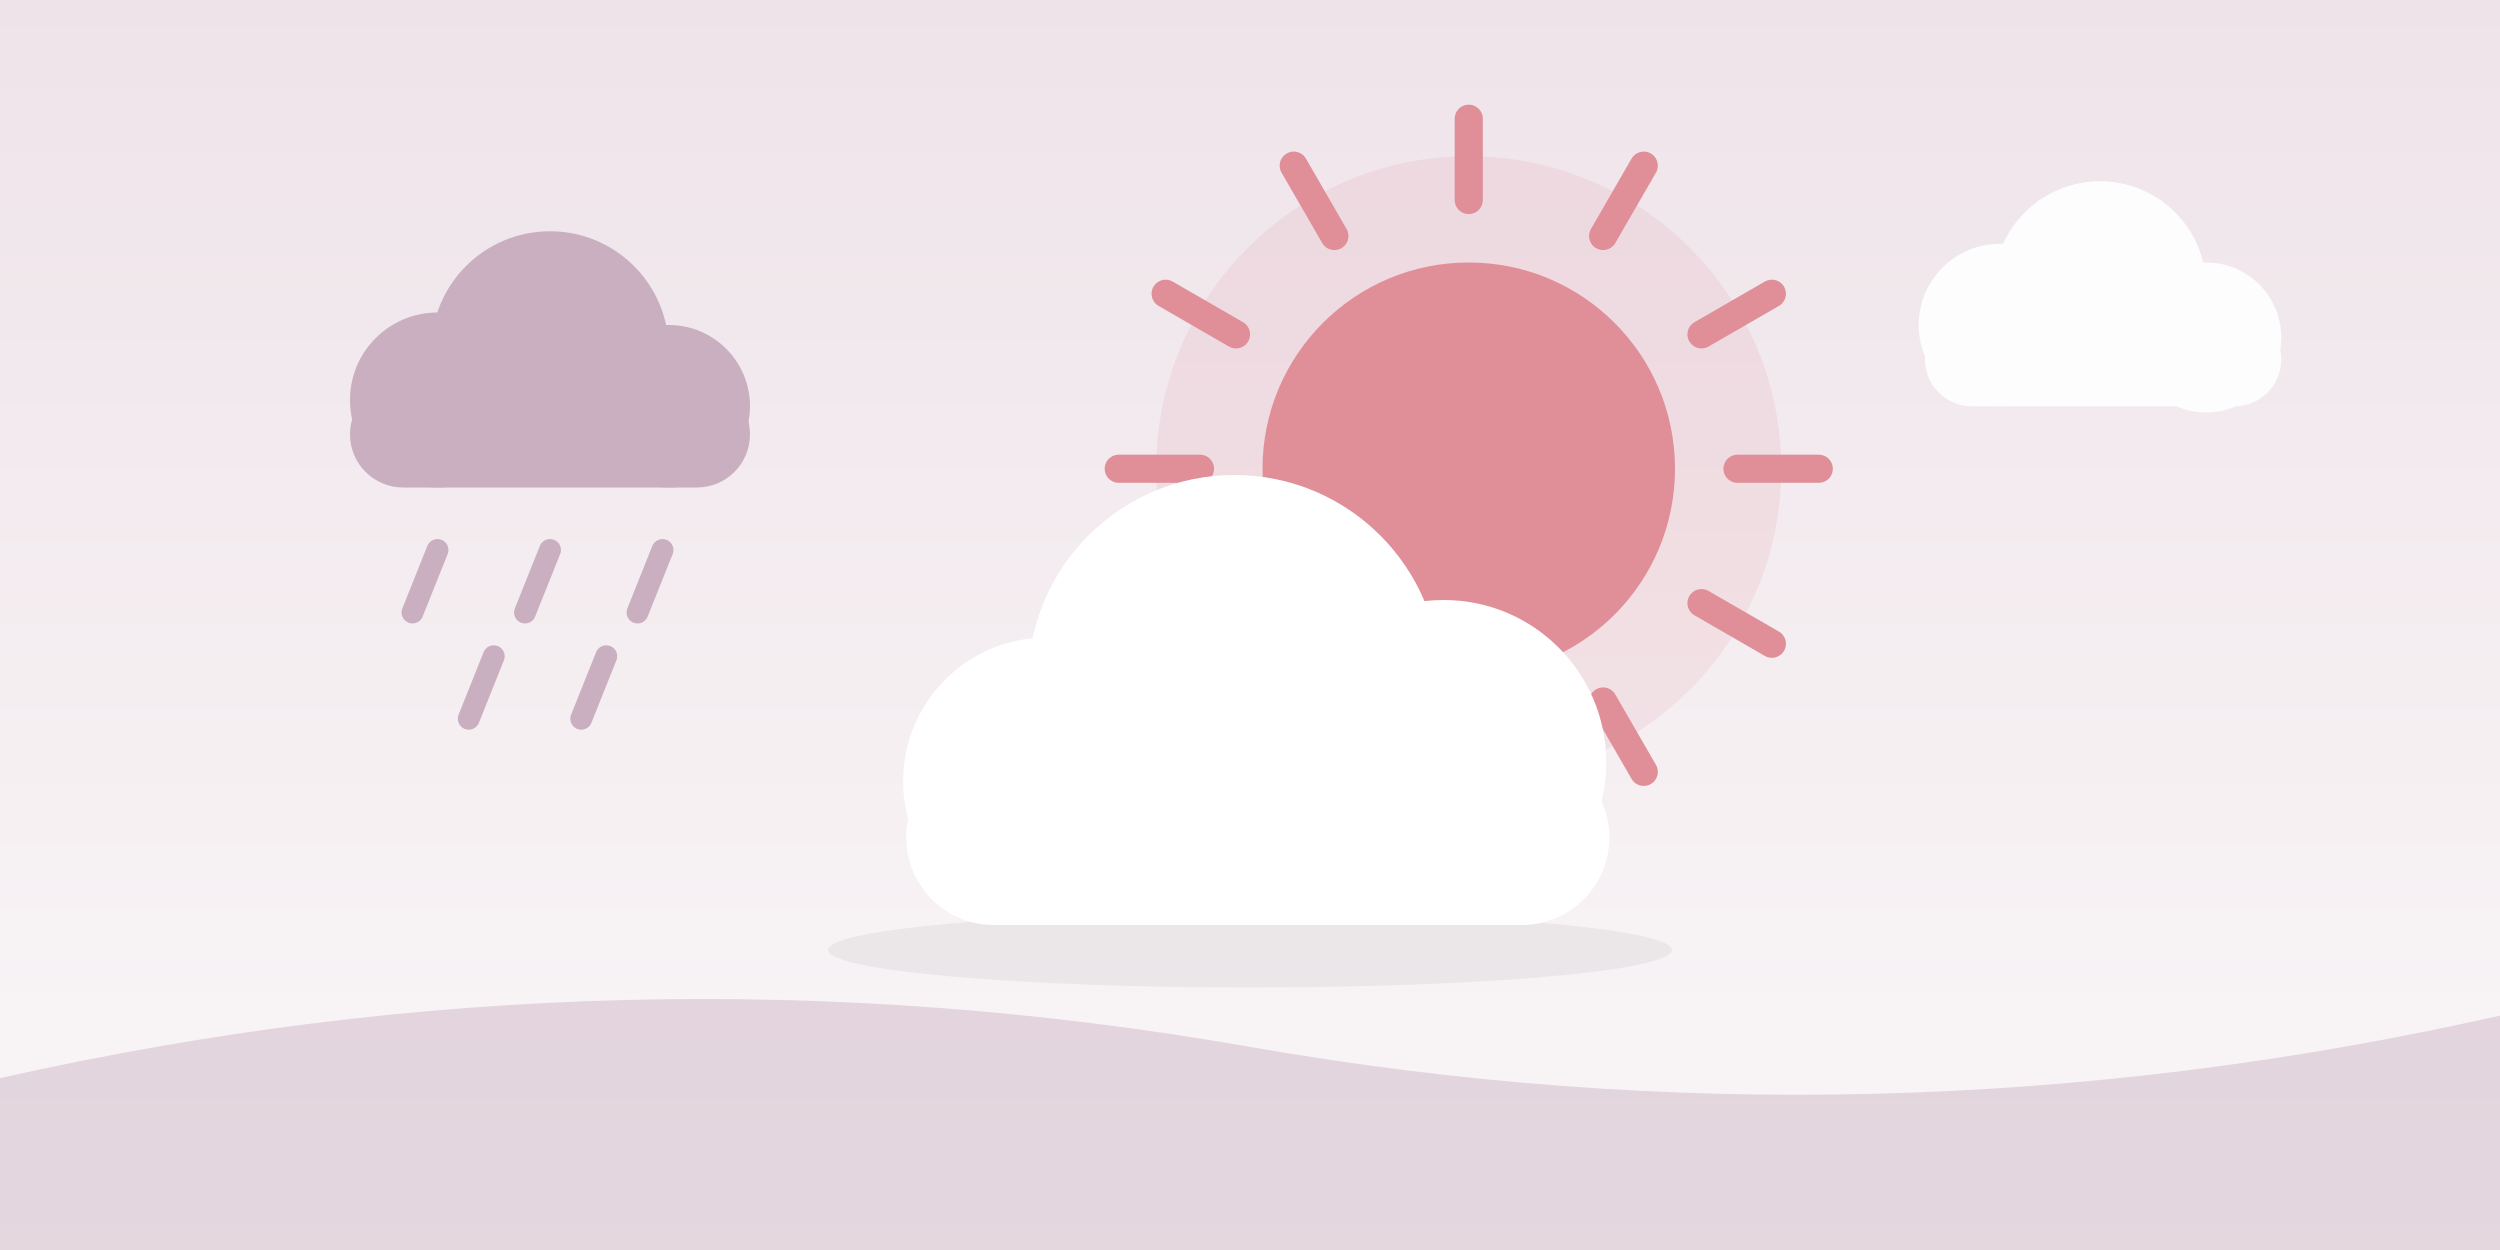
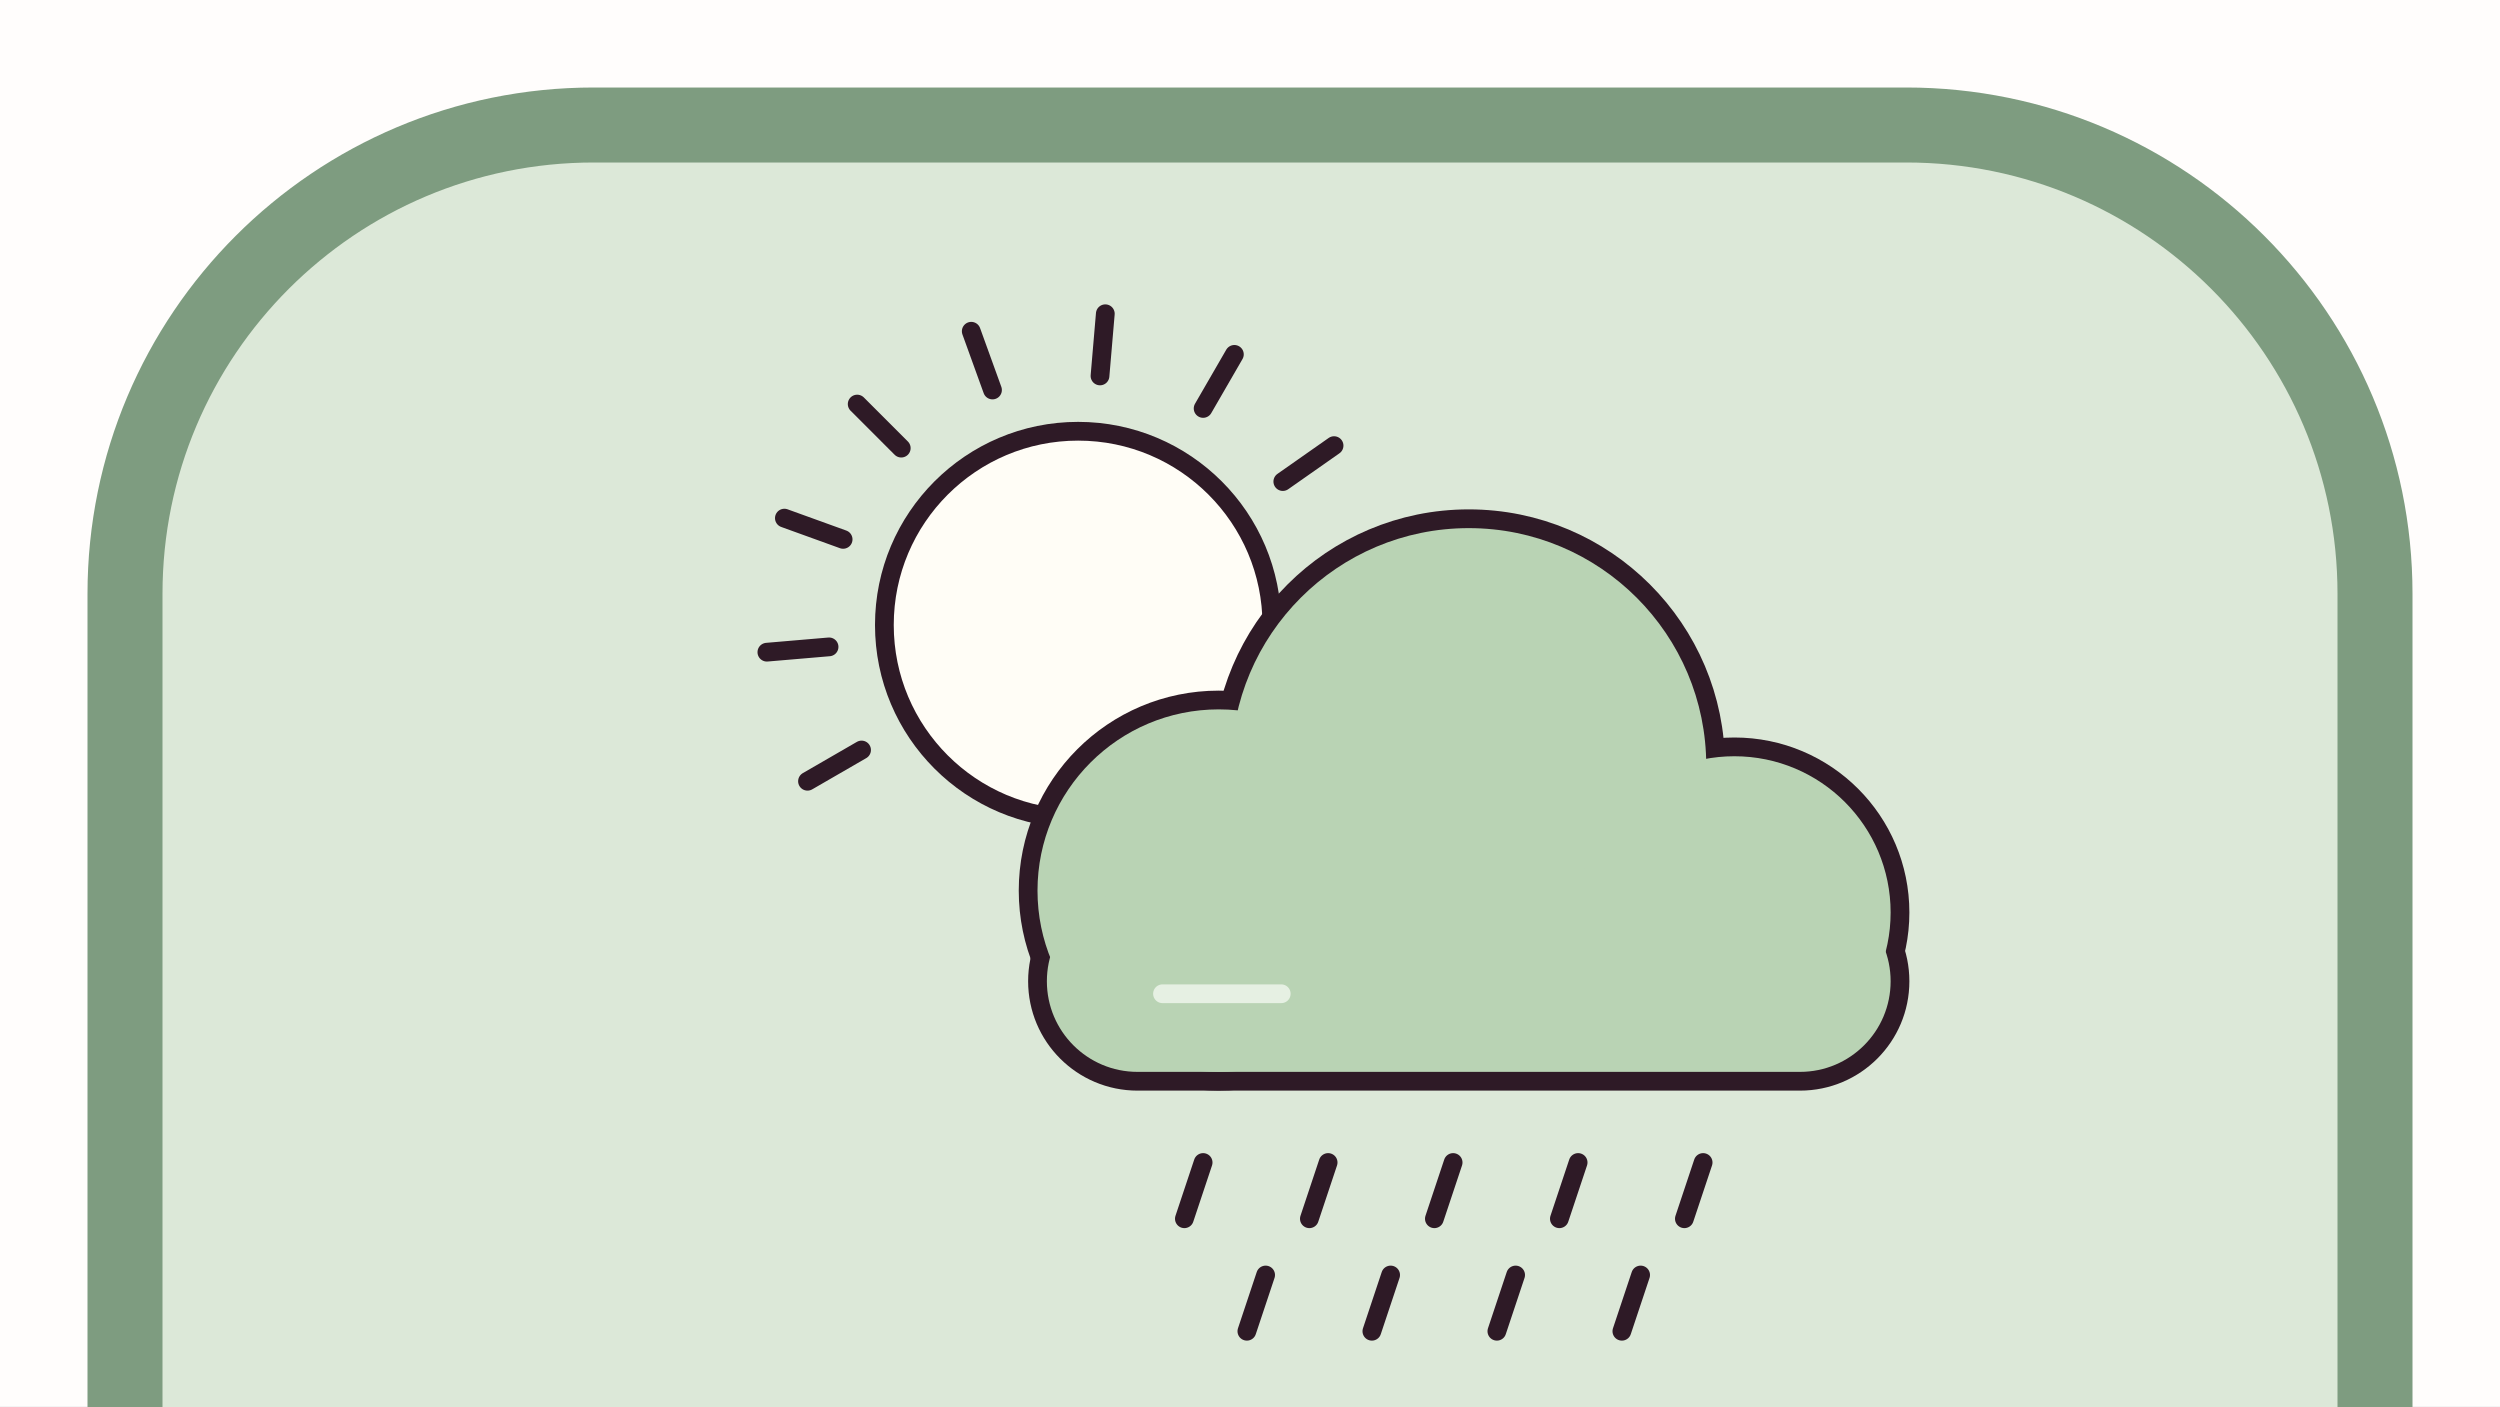
- <svg xmlns="http://www.w3.org/2000/svg" viewBox="0 0 800 400" role="img" aria-label="Sol, moln och lite regn">
-   <defs>
-     <linearGradient id="himmel" x1="0" y1="0" x2="0" y2="1">
-       <stop offset="0" stop-color="#EEE3E9" />
-       <stop offset="1" stop-color="#FAF7F8" />
-     </linearGradient>
-   </defs>
-   <rect width="800" height="400" fill="url(#himmel)" />
-   <path d="M0 345 Q200 300 400 335 T800 325 V400 H0Z" fill="#C9AFBF" opacity="0.45" />
-   <g transform="translate(470 150)">
-     <circle r="100" fill="#E08E98" opacity="0.15" />
-     <g stroke="#E08E98" stroke-width="9" stroke-linecap="round">
-       <line x1="0" y1="-86" x2="0" y2="-112" />
-       <line x1="0" y1="-86" x2="0" y2="-112" transform="rotate(30)" />
-       <line x1="0" y1="-86" x2="0" y2="-112" transform="rotate(60)" />
-       <line x1="0" y1="-86" x2="0" y2="-112" transform="rotate(90)" />
-       <line x1="0" y1="-86" x2="0" y2="-112" transform="rotate(120)" />
-       <line x1="0" y1="-86" x2="0" y2="-112" transform="rotate(150)" />
-       <line x1="0" y1="-86" x2="0" y2="-112" transform="rotate(180)" />
-       <line x1="0" y1="-86" x2="0" y2="-112" transform="rotate(210)" />
-       <line x1="0" y1="-86" x2="0" y2="-112" transform="rotate(240)" />
-       <line x1="0" y1="-86" x2="0" y2="-112" transform="rotate(270)" />
-       <line x1="0" y1="-86" x2="0" y2="-112" transform="rotate(300)" />
-       <line x1="0" y1="-86" x2="0" y2="-112" transform="rotate(330)" />
-     </g>
-     <circle r="66" fill="#E08E98" />
+ <svg xmlns="http://www.w3.org/2000/svg" viewBox="0 0 800 450" role="img" aria-label="En sol bakom ett regnmoln, inuti ett grönt valv">
+   <rect width="800" height="450" fill="#FFFDFC" />
+   <path d="M40,480 V190 A150,150 0 0 1 190,40 H610 A150,150 0 0 1 760,190 V480 Z" fill="#DCE8D8" stroke="#7E9C80" stroke-width="24" />
+   <g stroke="#2E1A26" stroke-width="6" stroke-linecap="round">
+     <line x1="410.5" y1="154.1" x2="426.9" y2="142.6" />
+     <line x1="385.0" y1="130.7" x2="395.0" y2="113.4" />
+     <line x1="352.0" y1="120.3" x2="353.7" y2="100.4" />
+     <line x1="317.6" y1="124.8" x2="310.8" y2="106.0" />
+     <line x1="288.4" y1="143.4" x2="274.3" y2="129.3" />
+     <line x1="269.8" y1="172.6" x2="251.0" y2="165.8" />
+     <line x1="265.3" y1="207.0" x2="245.4" y2="208.7" />
+     <line x1="275.7" y1="240.0" x2="258.4" y2="250.0" />
  </g>
-   <ellipse cx="400" cy="304" rx="135" ry="12" fill="#2E1A26" opacity="0.06" />
-   <g fill="#FFFFFF">
-     <circle cx="335" cy="250" r="46" />
-     <circle cx="395" cy="218" r="66" />
-     <circle cx="462" cy="244" r="52" />
-     <rect x="290" y="240" width="225" height="56" rx="28" />
+   <circle cx="345" cy="200" r="62" fill="#FFFDF6" stroke="#2E1A26" stroke-width="6" />
+   <g fill="#2E1A26" stroke="#2E1A26" stroke-width="12">
+     <circle cx="390" cy="285" r="58" />
+     <circle cx="470" cy="245" r="76" />
+     <circle cx="555" cy="292" r="50" />
+     <rect x="335" y="285" width="270" height="58" rx="29" />
  </g>
-   <g fill="#FFFFFF" opacity="0.9">
-     <circle cx="640" cy="104" r="26" />
-     <circle cx="672" cy="92" r="34" />
-     <circle cx="706" cy="108" r="24" />
-     <rect x="616" y="100" width="114" height="30" rx="15" />
+   <g fill="#B9D3B4">
+     <circle cx="390" cy="285" r="58" />
+     <circle cx="470" cy="245" r="76" />
+     <circle cx="555" cy="292" r="50" />
+     <rect x="335" y="285" width="270" height="58" rx="29" />
  </g>
-   <g fill="#C9AFBF">
-     <circle cx="140" cy="128" r="28" />
-     <circle cx="176" cy="112" r="38" />
-     <circle cx="214" cy="130" r="26" />
-     <rect x="112" y="122" width="128" height="34" rx="17" />
-   </g>
-   <g stroke="#C9AFBF" stroke-width="7" stroke-linecap="round">
-     <line x1="140" y1="176" x2="132" y2="196" />
-     <line x1="176" y1="176" x2="168" y2="196" />
-     <line x1="212" y1="176" x2="204" y2="196" />
-     <line x1="158" y1="210" x2="150" y2="230" />
-     <line x1="194" y1="210" x2="186" y2="230" />
+   <path d="M372 318 H410" stroke="#E6F0E3" stroke-width="6" stroke-linecap="round" />
+   <g stroke="#2E1A26" stroke-width="6" stroke-linecap="round">
+     <line x1="385" y1="372" x2="379" y2="390" />
+     <line x1="425" y1="372" x2="419" y2="390" />
+     <line x1="465" y1="372" x2="459" y2="390" />
+     <line x1="505" y1="372" x2="499" y2="390" />
+     <line x1="545" y1="372" x2="539" y2="390" />
+     <line x1="405" y1="408" x2="399" y2="426" />
+     <line x1="445" y1="408" x2="439" y2="426" />
+     <line x1="485" y1="408" x2="479" y2="426" />
+     <line x1="525" y1="408" x2="519" y2="426" />
  </g>
</svg>
